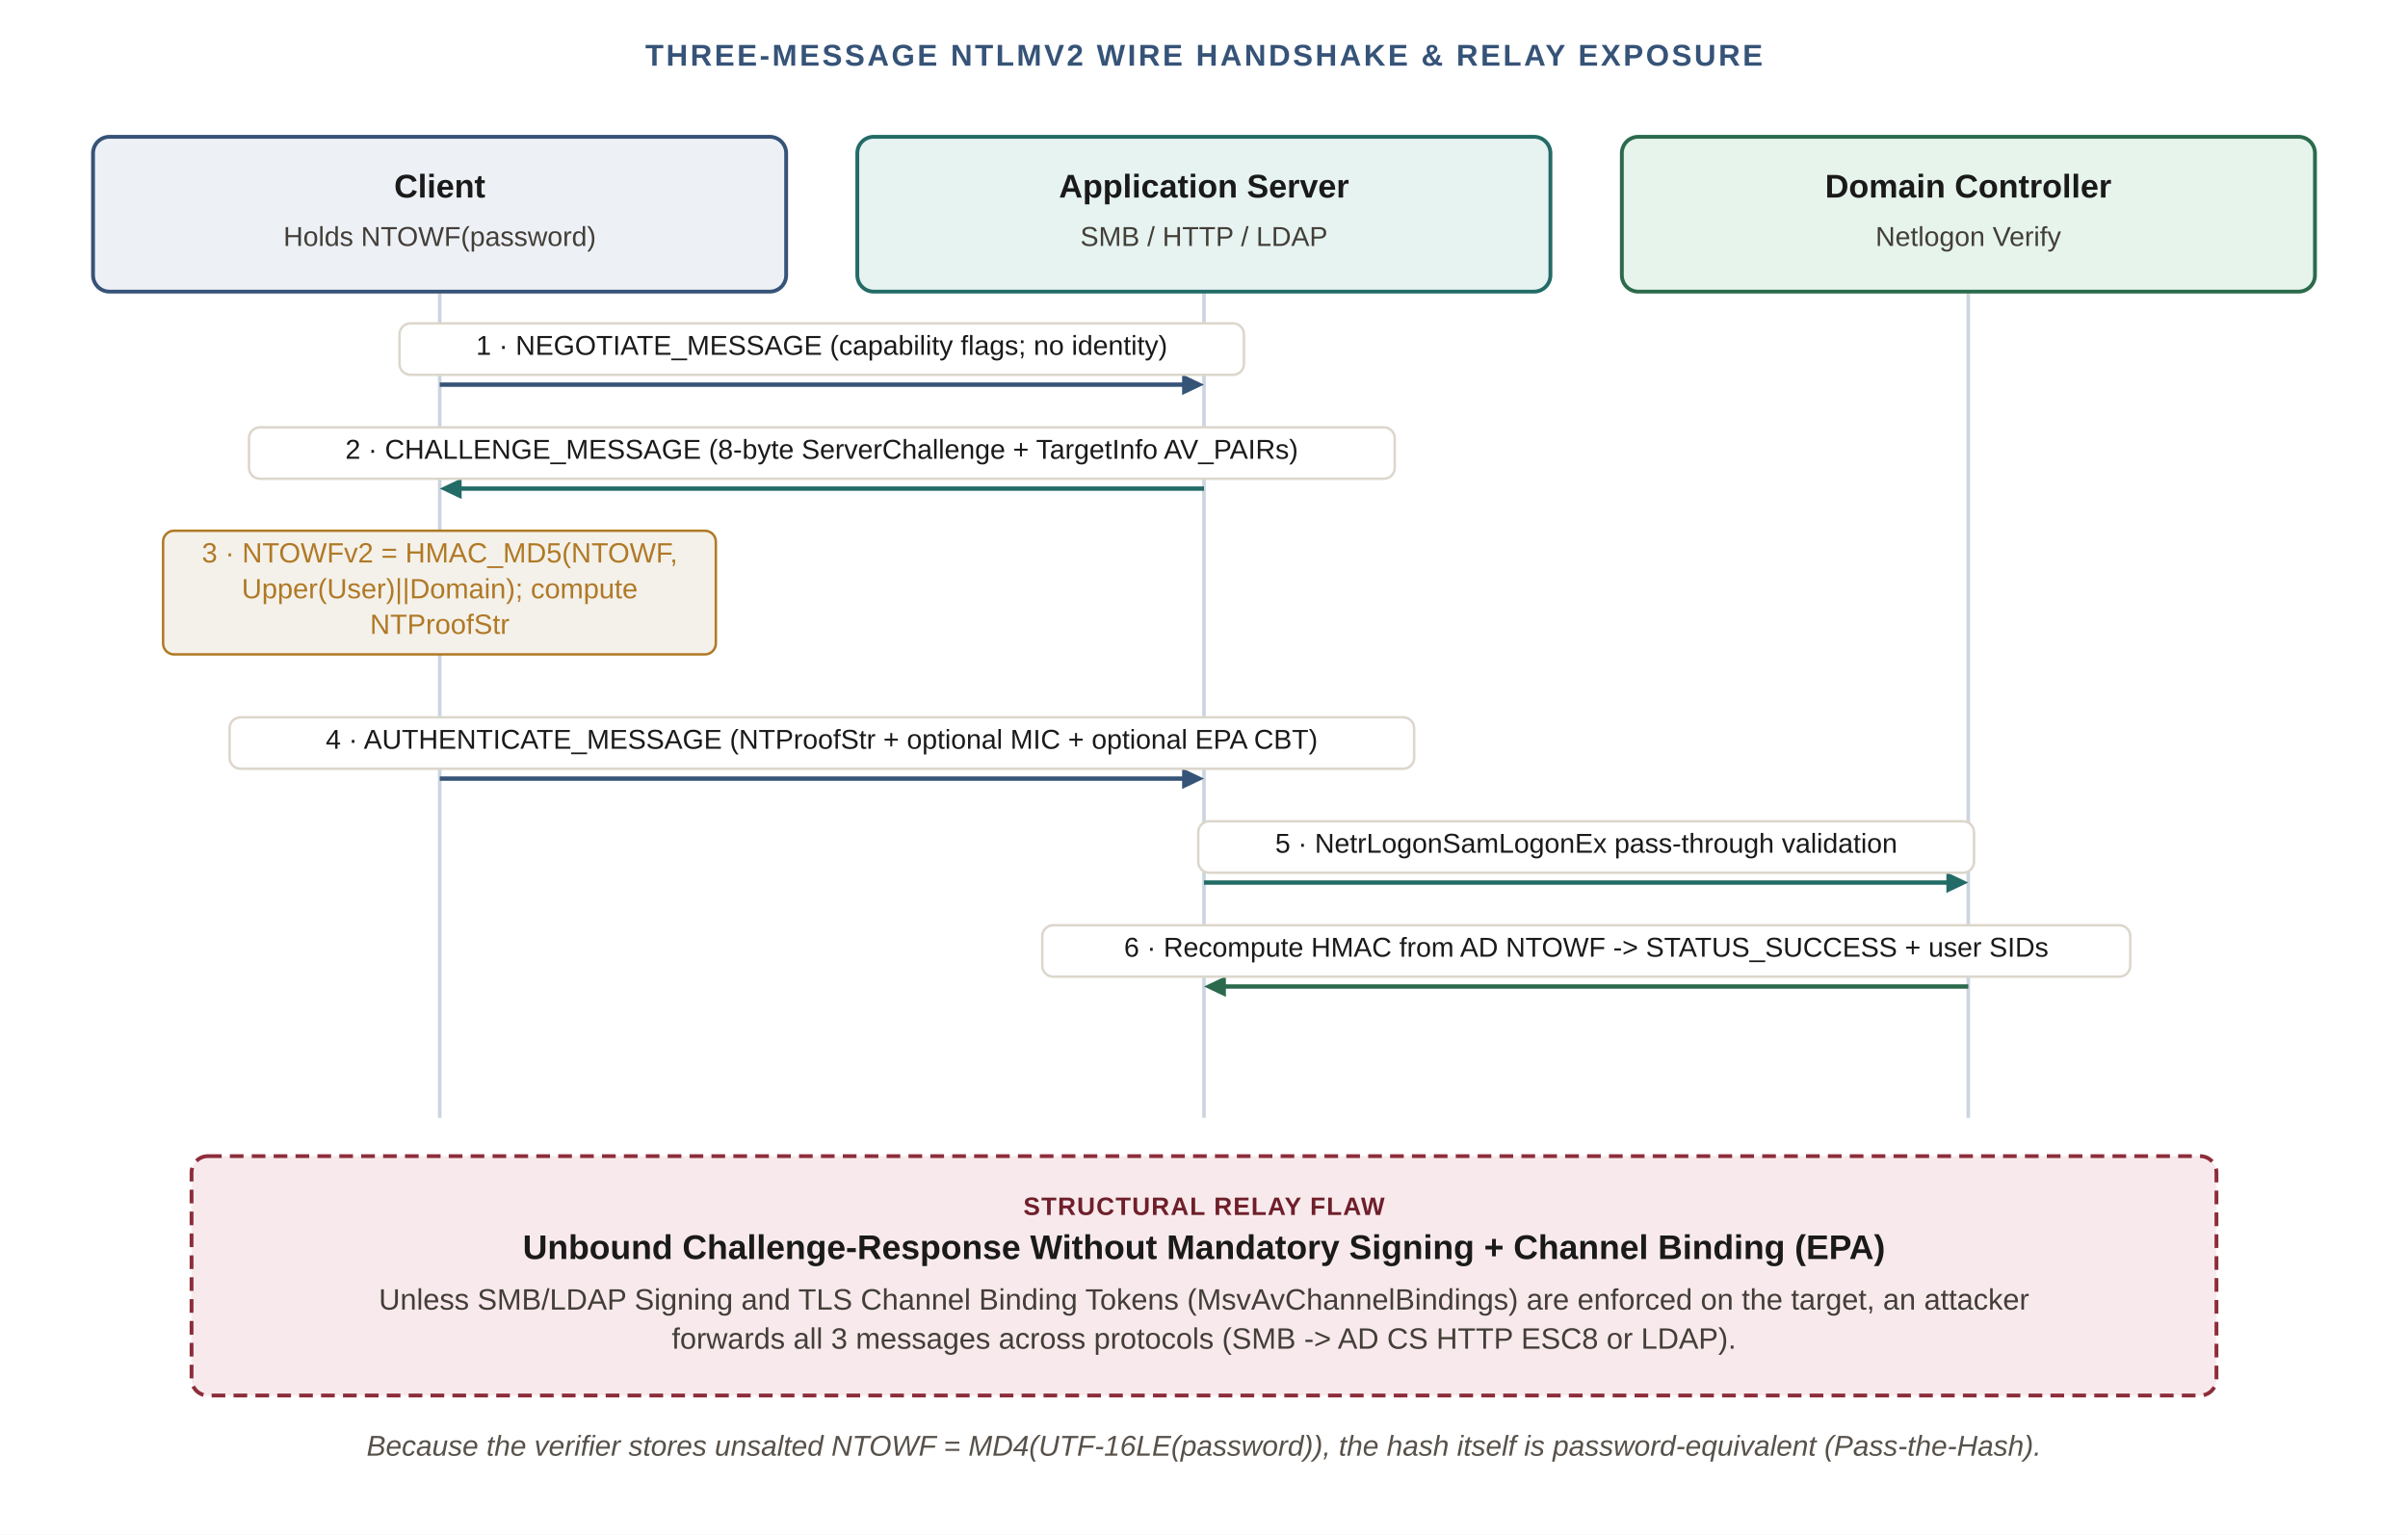
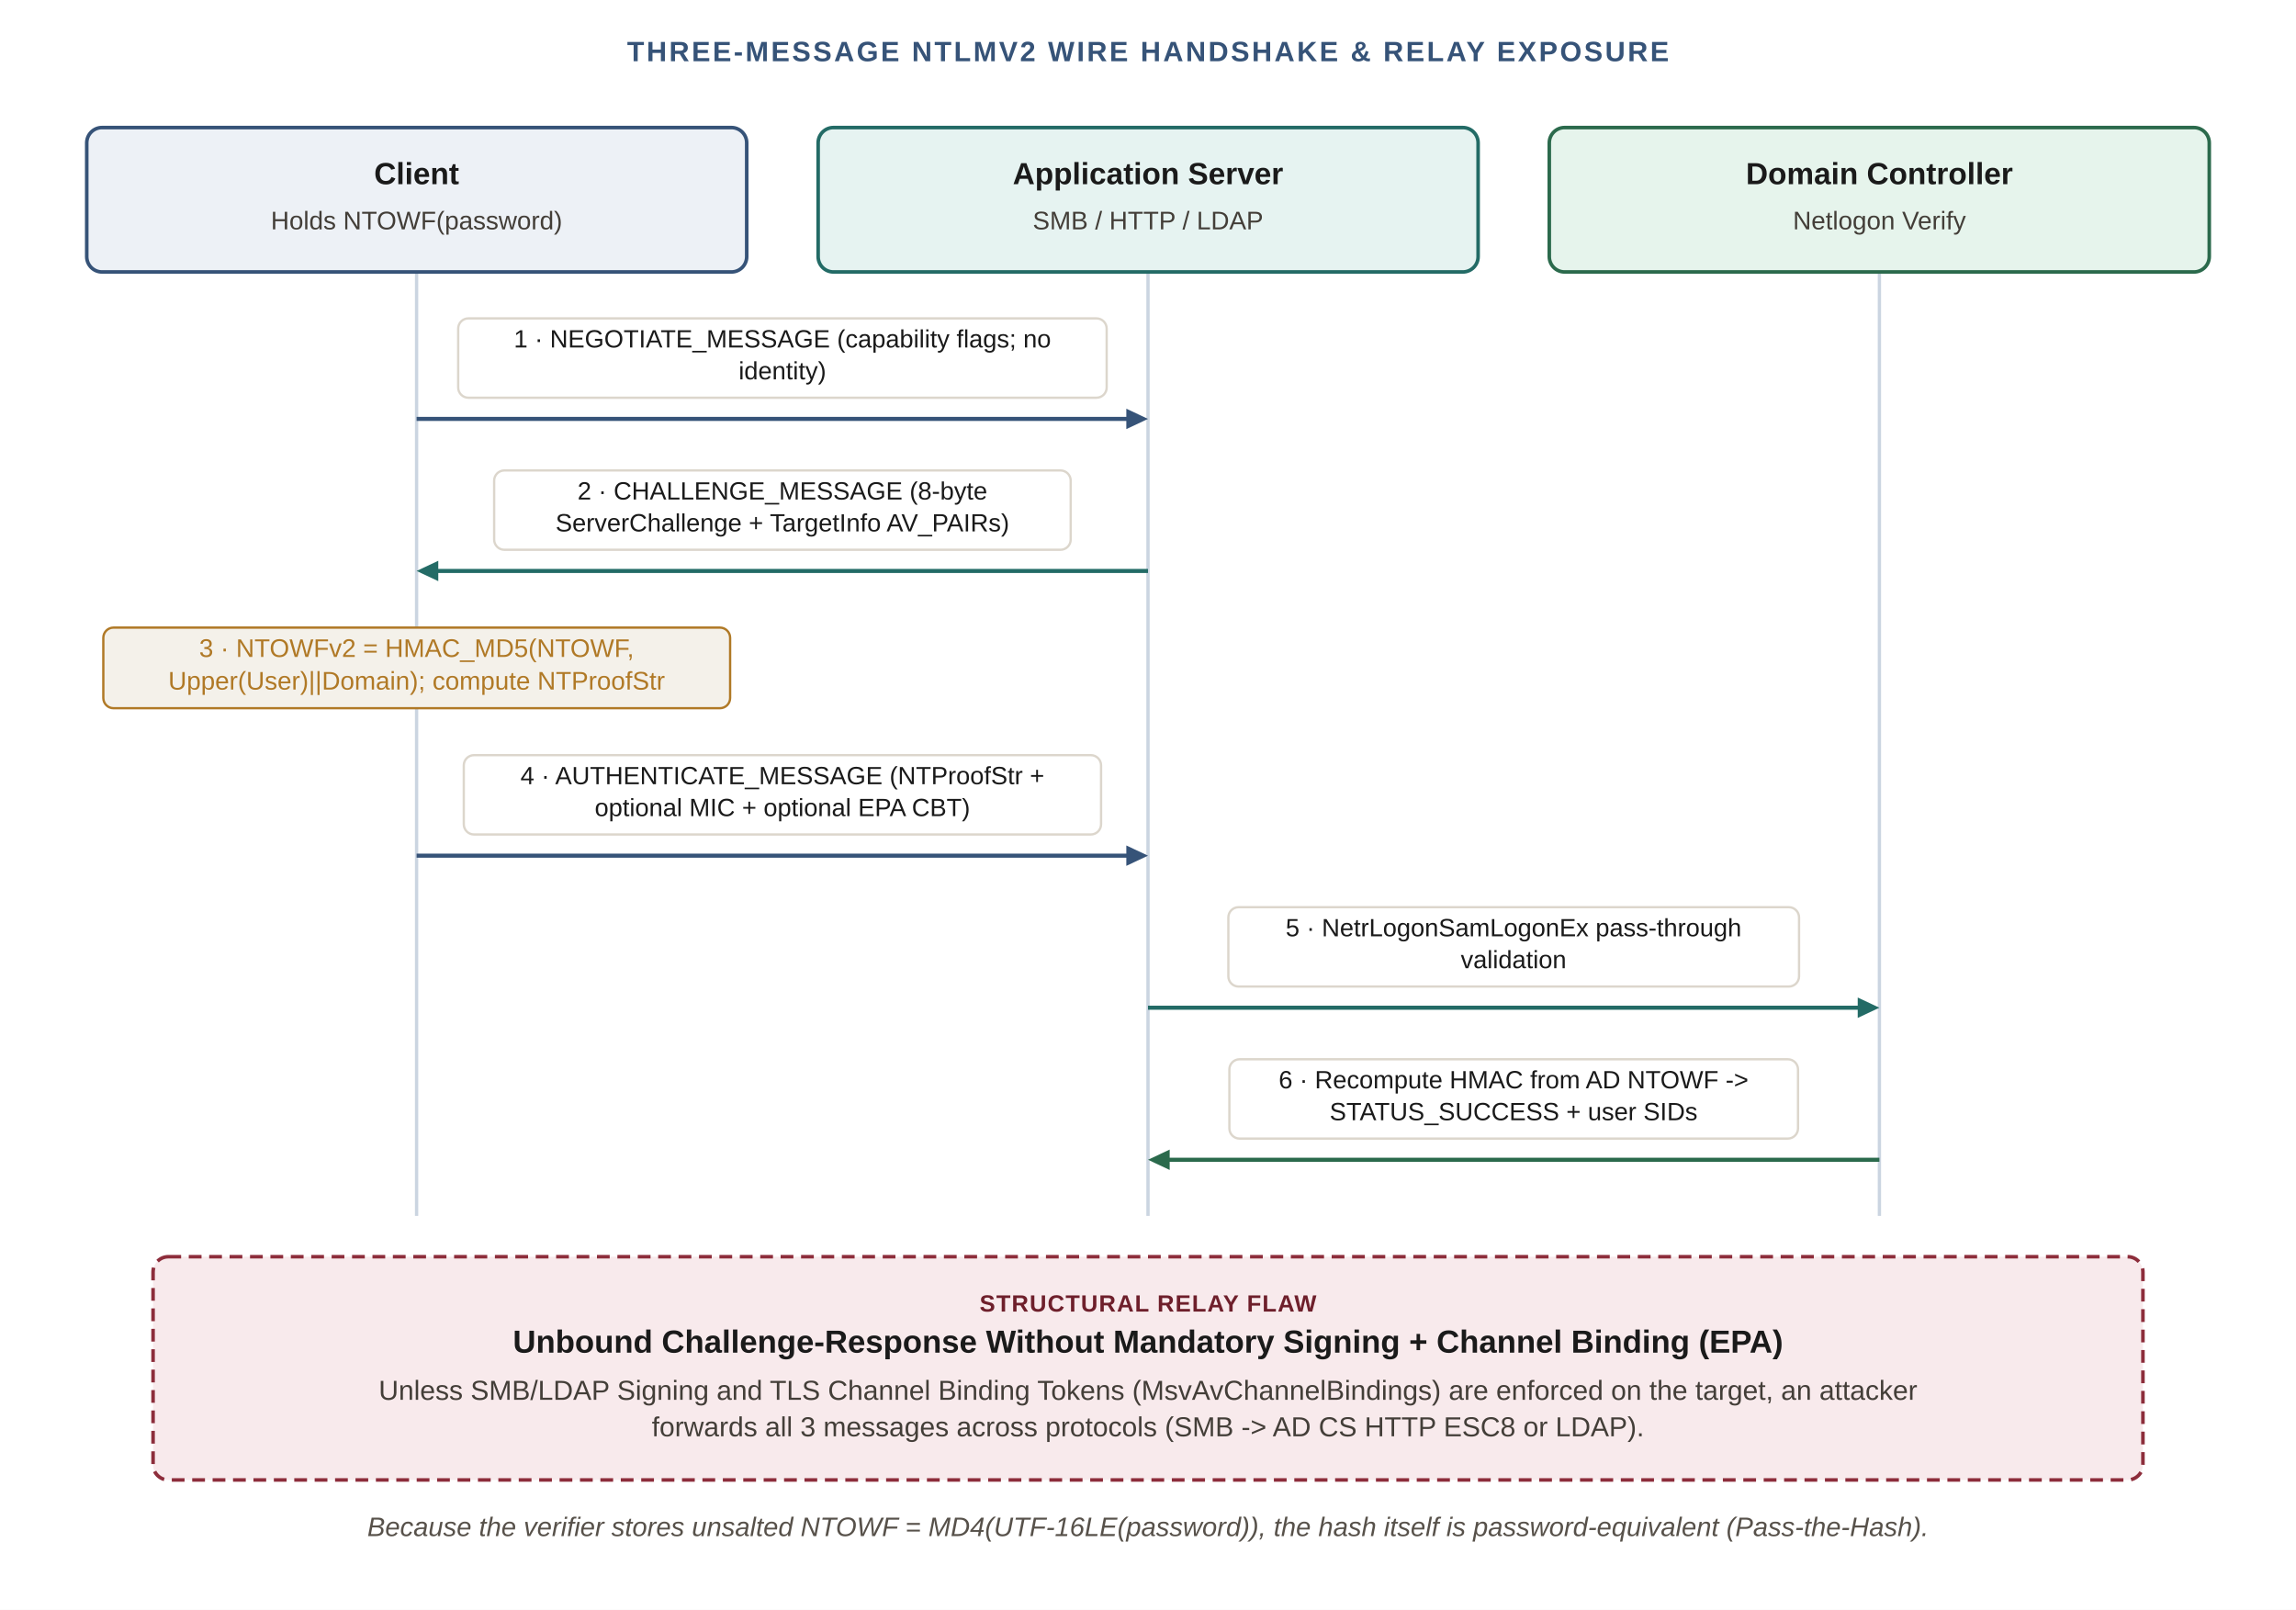
- <svg xmlns="http://www.w3.org/2000/svg" viewBox="0 0 880 561" width="880" height="561">
-   <rect x="0" y="0" width="880" height="561" fill="#ffffff" />
-   <line x1="160.7" y1="106.6" x2="160.7" y2="408.6" stroke="#cbd5e1" stroke-width="1.3" />
-   <line x1="440.0" y1="106.6" x2="440.0" y2="408.6" stroke="#cbd5e1" stroke-width="1.3" />
-   <line x1="719.3" y1="106.6" x2="719.3" y2="408.6" stroke="#cbd5e1" stroke-width="1.3" />
-   <text x="440.0" y="24.0" font-family="-apple-system, BlinkMacSystemFont, &quot;Segoe UI&quot;, &quot;Helvetica Neue&quot;, Arial, sans-serif" font-size="11.0" font-weight="700" letter-spacing="0.90px" fill="#365378" text-anchor="middle">THREE-MESSAGE NTLMV2 WIRE HANDSHAKE &amp; RELAY EXPOSURE</text>
-   <rect x="34.0" y="50.0" width="253.3" height="56.6" rx="6.0" fill="#edf1f6" stroke="#365378" stroke-width="1.4" />
-   <text x="160.7" y="72.2" font-family="-apple-system, BlinkMacSystemFont, &quot;Segoe UI&quot;, &quot;Helvetica Neue&quot;, Arial, sans-serif" font-size="12.0" font-weight="700" fill="#1a1a1a" text-anchor="middle">Client</text>
-   <text x="160.7" y="89.9" font-family="-apple-system, BlinkMacSystemFont, &quot;Segoe UI&quot;, &quot;Helvetica Neue&quot;, Arial, sans-serif" font-size="10.0" font-weight="400" fill="#433e38" text-anchor="middle">Holds NTOWF(password)</text>
-   <rect x="313.3" y="50.0" width="253.3" height="56.6" rx="6.0" fill="#e6f3f1" stroke="#236b66" stroke-width="1.4" />
-   <text x="440.0" y="72.2" font-family="-apple-system, BlinkMacSystemFont, &quot;Segoe UI&quot;, &quot;Helvetica Neue&quot;, Arial, sans-serif" font-size="12.0" font-weight="700" fill="#1a1a1a" text-anchor="middle">Application Server</text>
-   <text x="440.0" y="89.9" font-family="-apple-system, BlinkMacSystemFont, &quot;Segoe UI&quot;, &quot;Helvetica Neue&quot;, Arial, sans-serif" font-size="10.0" font-weight="400" fill="#433e38" text-anchor="middle">SMB / HTTP / LDAP</text>
-   <rect x="592.7" y="50.0" width="253.3" height="56.6" rx="6.0" fill="#e6f4ec" stroke="#2b6a4c" stroke-width="1.4" />
-   <text x="719.3" y="72.2" font-family="-apple-system, BlinkMacSystemFont, &quot;Segoe UI&quot;, &quot;Helvetica Neue&quot;, Arial, sans-serif" font-size="12.0" font-weight="700" fill="#1a1a1a" text-anchor="middle">Domain Controller</text>
-   <text x="719.3" y="89.9" font-family="-apple-system, BlinkMacSystemFont, &quot;Segoe UI&quot;, &quot;Helvetica Neue&quot;, Arial, sans-serif" font-size="10.0" font-weight="400" fill="#433e38" text-anchor="middle">Netlogon Verify</text>
-   <rect x="70.0" y="422.6" width="740.0" height="87.5" rx="6.0" fill="#f8eaec" stroke="#8d2d3b" stroke-width="1.4" stroke-dasharray="5,3" />
-   <text x="440.0" y="444.1" font-family="-apple-system, BlinkMacSystemFont, &quot;Segoe UI&quot;, &quot;Helvetica Neue&quot;, Arial, sans-serif" font-size="9.2" font-weight="700" letter-spacing="0.40px" fill="#6e1f2b" text-anchor="middle">STRUCTURAL RELAY FLAW</text>
-   <text x="440.0" y="460.2" font-family="-apple-system, BlinkMacSystemFont, &quot;Segoe UI&quot;, &quot;Helvetica Neue&quot;, Arial, sans-serif" font-size="12.5" font-weight="700" fill="#1a1a1a" text-anchor="middle">Unbound Challenge-Response Without Mandatory Signing + Channel Binding (EPA)</text>
-   <text x="440.0" y="478.7" font-family="-apple-system, BlinkMacSystemFont, &quot;Segoe UI&quot;, &quot;Helvetica Neue&quot;, Arial, sans-serif" font-size="10.8" font-weight="400" fill="#433e38" text-anchor="middle">Unless SMB/LDAP Signing and TLS Channel Binding Tokens (MsvAvChannelBindings) are enforced on the target, an attacker</text>
-   <text x="440.0" y="493.0" font-family="-apple-system, BlinkMacSystemFont, &quot;Segoe UI&quot;, &quot;Helvetica Neue&quot;, Arial, sans-serif" font-size="10.8" font-weight="400" fill="#433e38" text-anchor="middle">forwards all 3 messages across protocols (SMB -&gt; AD CS HTTP ESC8 or LDAP).</text>
-   <text x="440.0" y="532.1" font-family="-apple-system, BlinkMacSystemFont, &quot;Segoe UI&quot;, &quot;Helvetica Neue&quot;, Arial, sans-serif" font-size="10.5" font-weight="400" font-style="italic" fill="#57514a" text-anchor="middle">Because the verifier stores unsalted NTOWF = MD4(UTF-16LE(password)), the hash itself is password-equivalent (Pass-the-Hash).</text>
-   <line x1="160.7" y1="140.6" x2="433.5" y2="140.6" stroke="#365378" stroke-width="1.6" />
-   <polygon points="440.0,140.6 432.0,136.8 432.0,144.4" fill="#365378" />
-   <line x1="440.0" y1="178.6" x2="167.2" y2="178.6" stroke="#236b66" stroke-width="1.6" />
-   <polygon points="160.7,178.6 168.7,182.4 168.7,174.8" fill="#236b66" />
-   <line x1="160.7" y1="284.6" x2="433.5" y2="284.6" stroke="#365378" stroke-width="1.6" />
-   <polygon points="440.0,284.6 432.0,280.8 432.0,288.4" fill="#365378" />
-   <line x1="440.0" y1="322.6" x2="712.8" y2="322.6" stroke="#236b66" stroke-width="1.6" />
-   <polygon points="719.3,322.6 711.3,318.8 711.3,326.4" fill="#236b66" />
-   <line x1="719.3" y1="360.6" x2="446.5" y2="360.6" stroke="#2b6a4c" stroke-width="1.6" />
-   <polygon points="440.0,360.6 448.0,364.4 448.0,356.8" fill="#2b6a4c" />
-   <rect x="146.0" y="118.2" width="308.6" height="18.8" rx="4" fill="#ffffff" stroke="#dcd6cc" stroke-width="0.9" />
-   <text x="300.3" y="129.7" font-family="-apple-system, BlinkMacSystemFont, &quot;Segoe UI&quot;, &quot;Helvetica Neue&quot;, Arial, sans-serif" font-size="10.0" font-weight="400" fill="#1a1a1a" text-anchor="middle">1 · NEGOTIATE_MESSAGE (capability flags; no identity)</text>
-   <rect x="91.0" y="156.2" width="418.7" height="18.8" rx="4" fill="#ffffff" stroke="#dcd6cc" stroke-width="0.9" />
-   <text x="300.3" y="167.7" font-family="-apple-system, BlinkMacSystemFont, &quot;Segoe UI&quot;, &quot;Helvetica Neue&quot;, Arial, sans-serif" font-size="10.0" font-weight="400" fill="#1a1a1a" text-anchor="middle">2 · CHALLENGE_MESSAGE (8-byte ServerChallenge + TargetInfo AV_PAIRs)</text>
-   <rect x="59.6" y="194.0" width="202.0" height="45.2" rx="4" fill="#f4f1ea" stroke="#b07926" stroke-width="0.9" />
-   <text x="160.7" y="205.6" font-family="-apple-system, BlinkMacSystemFont, &quot;Segoe UI&quot;, &quot;Helvetica Neue&quot;, Arial, sans-serif" font-size="10.2" font-weight="400" fill="#b07926" text-anchor="middle">3 · NTOWFv2 = HMAC_MD5(NTOWF,</text>
-   <text x="160.7" y="218.7" font-family="-apple-system, BlinkMacSystemFont, &quot;Segoe UI&quot;, &quot;Helvetica Neue&quot;, Arial, sans-serif" font-size="10.2" font-weight="400" fill="#b07926" text-anchor="middle">Upper(User)||Domain); compute</text>
-   <text x="160.7" y="231.7" font-family="-apple-system, BlinkMacSystemFont, &quot;Segoe UI&quot;, &quot;Helvetica Neue&quot;, Arial, sans-serif" font-size="10.2" font-weight="400" fill="#b07926" text-anchor="middle">NTProofStr</text>
-   <rect x="83.9" y="262.2" width="432.9" height="18.8" rx="4" fill="#ffffff" stroke="#dcd6cc" stroke-width="0.9" />
-   <text x="300.3" y="273.7" font-family="-apple-system, BlinkMacSystemFont, &quot;Segoe UI&quot;, &quot;Helvetica Neue&quot;, Arial, sans-serif" font-size="10.0" font-weight="400" fill="#1a1a1a" text-anchor="middle">4 · AUTHENTICATE_MESSAGE (NTProofStr + optional MIC + optional EPA CBT)</text>
-   <rect x="437.9" y="300.2" width="283.5" height="18.8" rx="4" fill="#ffffff" stroke="#dcd6cc" stroke-width="0.9" />
-   <text x="579.7" y="311.7" font-family="-apple-system, BlinkMacSystemFont, &quot;Segoe UI&quot;, &quot;Helvetica Neue&quot;, Arial, sans-serif" font-size="10.0" font-weight="400" fill="#1a1a1a" text-anchor="middle">5 · NetrLogonSamLogonEx pass-through validation</text>
-   <rect x="380.9" y="338.2" width="397.6" height="18.8" rx="4" fill="#ffffff" stroke="#dcd6cc" stroke-width="0.9" />
-   <text x="579.7" y="349.7" font-family="-apple-system, BlinkMacSystemFont, &quot;Segoe UI&quot;, &quot;Helvetica Neue&quot;, Arial, sans-serif" font-size="10.0" font-weight="400" fill="#1a1a1a" text-anchor="middle">6 · Recompute HMAC from AD NTOWF -&gt; STATUS_SUCCESS + user SIDs</text>
+ <svg xmlns="http://www.w3.org/2000/svg" viewBox="0 0 900 631" width="900" height="631">
+   <rect x="0" y="0" width="900" height="631" fill="#ffffff" />
+   <line x1="163.3" y1="106.6" x2="163.3" y2="476.6" stroke="#cbd5e1" stroke-width="1.3" />
+   <line x1="450.0" y1="106.6" x2="450.0" y2="476.6" stroke="#cbd5e1" stroke-width="1.3" />
+   <line x1="736.7" y1="106.6" x2="736.7" y2="476.6" stroke="#cbd5e1" stroke-width="1.3" />
+   <text x="450.0" y="24.0" font-family="-apple-system, BlinkMacSystemFont, &quot;Segoe UI&quot;, &quot;Helvetica Neue&quot;, Arial, sans-serif" font-size="11.0" font-weight="700" letter-spacing="0.90px" fill="#365378" text-anchor="middle">THREE-MESSAGE NTLMV2 WIRE HANDSHAKE &amp; RELAY EXPOSURE</text>
+   <rect x="34.0" y="50.0" width="258.7" height="56.6" rx="6.0" fill="#edf1f6" stroke="#365378" stroke-width="1.4" />
+   <text x="163.3" y="72.2" font-family="-apple-system, BlinkMacSystemFont, &quot;Segoe UI&quot;, &quot;Helvetica Neue&quot;, Arial, sans-serif" font-size="12.0" font-weight="700" fill="#1a1a1a" text-anchor="middle">Client</text>
+   <text x="163.3" y="89.9" font-family="-apple-system, BlinkMacSystemFont, &quot;Segoe UI&quot;, &quot;Helvetica Neue&quot;, Arial, sans-serif" font-size="10.0" font-weight="400" fill="#433e38" text-anchor="middle">Holds NTOWF(password)</text>
+   <rect x="320.7" y="50.0" width="258.7" height="56.6" rx="6.0" fill="#e6f3f1" stroke="#236b66" stroke-width="1.4" />
+   <text x="450.0" y="72.2" font-family="-apple-system, BlinkMacSystemFont, &quot;Segoe UI&quot;, &quot;Helvetica Neue&quot;, Arial, sans-serif" font-size="12.0" font-weight="700" fill="#1a1a1a" text-anchor="middle">Application Server</text>
+   <text x="450.0" y="89.9" font-family="-apple-system, BlinkMacSystemFont, &quot;Segoe UI&quot;, &quot;Helvetica Neue&quot;, Arial, sans-serif" font-size="10.0" font-weight="400" fill="#433e38" text-anchor="middle">SMB / HTTP / LDAP</text>
+   <rect x="607.3" y="50.0" width="258.7" height="56.6" rx="6.0" fill="#e6f4ec" stroke="#2b6a4c" stroke-width="1.4" />
+   <text x="736.7" y="72.2" font-family="-apple-system, BlinkMacSystemFont, &quot;Segoe UI&quot;, &quot;Helvetica Neue&quot;, Arial, sans-serif" font-size="12.0" font-weight="700" fill="#1a1a1a" text-anchor="middle">Domain Controller</text>
+   <text x="736.7" y="89.9" font-family="-apple-system, BlinkMacSystemFont, &quot;Segoe UI&quot;, &quot;Helvetica Neue&quot;, Arial, sans-serif" font-size="10.0" font-weight="400" fill="#433e38" text-anchor="middle">Netlogon Verify</text>
+   <rect x="60.0" y="492.6" width="780.0" height="87.5" rx="6.0" fill="#f8eaec" stroke="#8d2d3b" stroke-width="1.4" stroke-dasharray="5,3" />
+   <text x="450.0" y="514.1" font-family="-apple-system, BlinkMacSystemFont, &quot;Segoe UI&quot;, &quot;Helvetica Neue&quot;, Arial, sans-serif" font-size="9.2" font-weight="700" letter-spacing="0.40px" fill="#6e1f2b" text-anchor="middle">STRUCTURAL RELAY FLAW</text>
+   <text x="450.0" y="530.2" font-family="-apple-system, BlinkMacSystemFont, &quot;Segoe UI&quot;, &quot;Helvetica Neue&quot;, Arial, sans-serif" font-size="12.5" font-weight="700" fill="#1a1a1a" text-anchor="middle">Unbound Challenge-Response Without Mandatory Signing + Channel Binding (EPA)</text>
+   <text x="450.0" y="548.7" font-family="-apple-system, BlinkMacSystemFont, &quot;Segoe UI&quot;, &quot;Helvetica Neue&quot;, Arial, sans-serif" font-size="10.8" font-weight="400" fill="#433e38" text-anchor="middle">Unless SMB/LDAP Signing and TLS Channel Binding Tokens (MsvAvChannelBindings) are enforced on the target, an attacker</text>
+   <text x="450.0" y="563.0" font-family="-apple-system, BlinkMacSystemFont, &quot;Segoe UI&quot;, &quot;Helvetica Neue&quot;, Arial, sans-serif" font-size="10.8" font-weight="400" fill="#433e38" text-anchor="middle">forwards all 3 messages across protocols (SMB -&gt; AD CS HTTP ESC8 or LDAP).</text>
+   <text x="450.0" y="602.1" font-family="-apple-system, BlinkMacSystemFont, &quot;Segoe UI&quot;, &quot;Helvetica Neue&quot;, Arial, sans-serif" font-size="10.5" font-weight="400" font-style="italic" fill="#57514a" text-anchor="middle">Because the verifier stores unsalted NTOWF = MD4(UTF-16LE(password)), the hash itself is password-equivalent (Pass-the-Hash).</text>
+   <line x1="163.3" y1="164.2" x2="443.5" y2="164.2" stroke="#365378" stroke-width="1.6" />
+   <polygon points="450.0,164.2 441.5,160.2 441.5,168.2" fill="#365378" />
+   <line x1="450.0" y1="223.8" x2="169.8" y2="223.8" stroke="#236b66" stroke-width="1.6" />
+   <polygon points="163.3,223.8 171.8,227.8 171.8,219.8" fill="#236b66" />
+   <line x1="163.3" y1="335.4" x2="443.5" y2="335.4" stroke="#365378" stroke-width="1.6" />
+   <polygon points="450.0,335.4 441.5,331.4 441.5,339.4" fill="#365378" />
+   <line x1="450.0" y1="395.0" x2="730.2" y2="395.0" stroke="#236b66" stroke-width="1.6" />
+   <polygon points="736.7,395.0 728.2,391.0 728.2,399.0" fill="#236b66" />
+   <line x1="736.7" y1="454.6" x2="456.5" y2="454.6" stroke="#2b6a4c" stroke-width="1.6" />
+   <polygon points="450.0,454.6 458.5,458.6 458.5,450.6" fill="#2b6a4c" />
+   <rect x="179.6" y="124.8" width="254.2" height="31.1" rx="4" fill="#ffffff" stroke="#dcd6cc" stroke-width="0.9" />
+   <text x="306.7" y="136.2" font-family="-apple-system, BlinkMacSystemFont, &quot;Segoe UI&quot;, &quot;Helvetica Neue&quot;, Arial, sans-serif" font-size="9.8" font-weight="400" fill="#1a1a1a" text-anchor="middle">1 · NEGOTIATE_MESSAGE (capability flags; no</text>
+   <text x="306.7" y="148.7" font-family="-apple-system, BlinkMacSystemFont, &quot;Segoe UI&quot;, &quot;Helvetica Neue&quot;, Arial, sans-serif" font-size="9.8" font-weight="400" fill="#1a1a1a" text-anchor="middle">identity)</text>
+   <rect x="193.7" y="184.4" width="226.0" height="31.1" rx="4" fill="#ffffff" stroke="#dcd6cc" stroke-width="0.9" />
+   <text x="306.7" y="195.8" font-family="-apple-system, BlinkMacSystemFont, &quot;Segoe UI&quot;, &quot;Helvetica Neue&quot;, Arial, sans-serif" font-size="9.8" font-weight="400" fill="#1a1a1a" text-anchor="middle">2 · CHALLENGE_MESSAGE (8-byte</text>
+   <text x="306.7" y="208.3" font-family="-apple-system, BlinkMacSystemFont, &quot;Segoe UI&quot;, &quot;Helvetica Neue&quot;, Arial, sans-serif" font-size="9.8" font-weight="400" fill="#1a1a1a" text-anchor="middle">ServerChallenge + TargetInfo AV_PAIRs)</text>
+   <rect x="40.5" y="246.0" width="245.7" height="31.6" rx="4" fill="#f4f1ea" stroke="#b07926" stroke-width="0.9" />
+   <text x="163.3" y="257.5" font-family="-apple-system, BlinkMacSystemFont, &quot;Segoe UI&quot;, &quot;Helvetica Neue&quot;, Arial, sans-serif" font-size="10.0" font-weight="400" fill="#b07926" text-anchor="middle">3 · NTOWFv2 = HMAC_MD5(NTOWF,</text>
+   <text x="163.3" y="270.3" font-family="-apple-system, BlinkMacSystemFont, &quot;Segoe UI&quot;, &quot;Helvetica Neue&quot;, Arial, sans-serif" font-size="10.0" font-weight="400" fill="#b07926" text-anchor="middle">Upper(User)||Domain); compute NTProofStr</text>
+   <rect x="181.8" y="296.0" width="249.8" height="31.1" rx="4" fill="#ffffff" stroke="#dcd6cc" stroke-width="0.9" />
+   <text x="306.7" y="307.4" font-family="-apple-system, BlinkMacSystemFont, &quot;Segoe UI&quot;, &quot;Helvetica Neue&quot;, Arial, sans-serif" font-size="9.8" font-weight="400" fill="#1a1a1a" text-anchor="middle">4 · AUTHENTICATE_MESSAGE (NTProofStr +</text>
+   <text x="306.7" y="319.9" font-family="-apple-system, BlinkMacSystemFont, &quot;Segoe UI&quot;, &quot;Helvetica Neue&quot;, Arial, sans-serif" font-size="9.8" font-weight="400" fill="#1a1a1a" text-anchor="middle">optional MIC + optional EPA CBT)</text>
+   <rect x="481.5" y="355.6" width="223.7" height="31.1" rx="4" fill="#ffffff" stroke="#dcd6cc" stroke-width="0.9" />
+   <text x="593.3" y="367.0" font-family="-apple-system, BlinkMacSystemFont, &quot;Segoe UI&quot;, &quot;Helvetica Neue&quot;, Arial, sans-serif" font-size="9.8" font-weight="400" fill="#1a1a1a" text-anchor="middle">5 · NetrLogonSamLogonEx pass-through</text>
+   <text x="593.3" y="379.5" font-family="-apple-system, BlinkMacSystemFont, &quot;Segoe UI&quot;, &quot;Helvetica Neue&quot;, Arial, sans-serif" font-size="9.8" font-weight="400" fill="#1a1a1a" text-anchor="middle">validation</text>
+   <rect x="481.9" y="415.2" width="222.9" height="31.1" rx="4" fill="#ffffff" stroke="#dcd6cc" stroke-width="0.9" />
+   <text x="593.3" y="426.6" font-family="-apple-system, BlinkMacSystemFont, &quot;Segoe UI&quot;, &quot;Helvetica Neue&quot;, Arial, sans-serif" font-size="9.8" font-weight="400" fill="#1a1a1a" text-anchor="middle">6 · Recompute HMAC from AD NTOWF -&gt;</text>
+   <text x="593.3" y="439.1" font-family="-apple-system, BlinkMacSystemFont, &quot;Segoe UI&quot;, &quot;Helvetica Neue&quot;, Arial, sans-serif" font-size="9.8" font-weight="400" fill="#1a1a1a" text-anchor="middle">STATUS_SUCCESS + user SIDs</text>
</svg>
